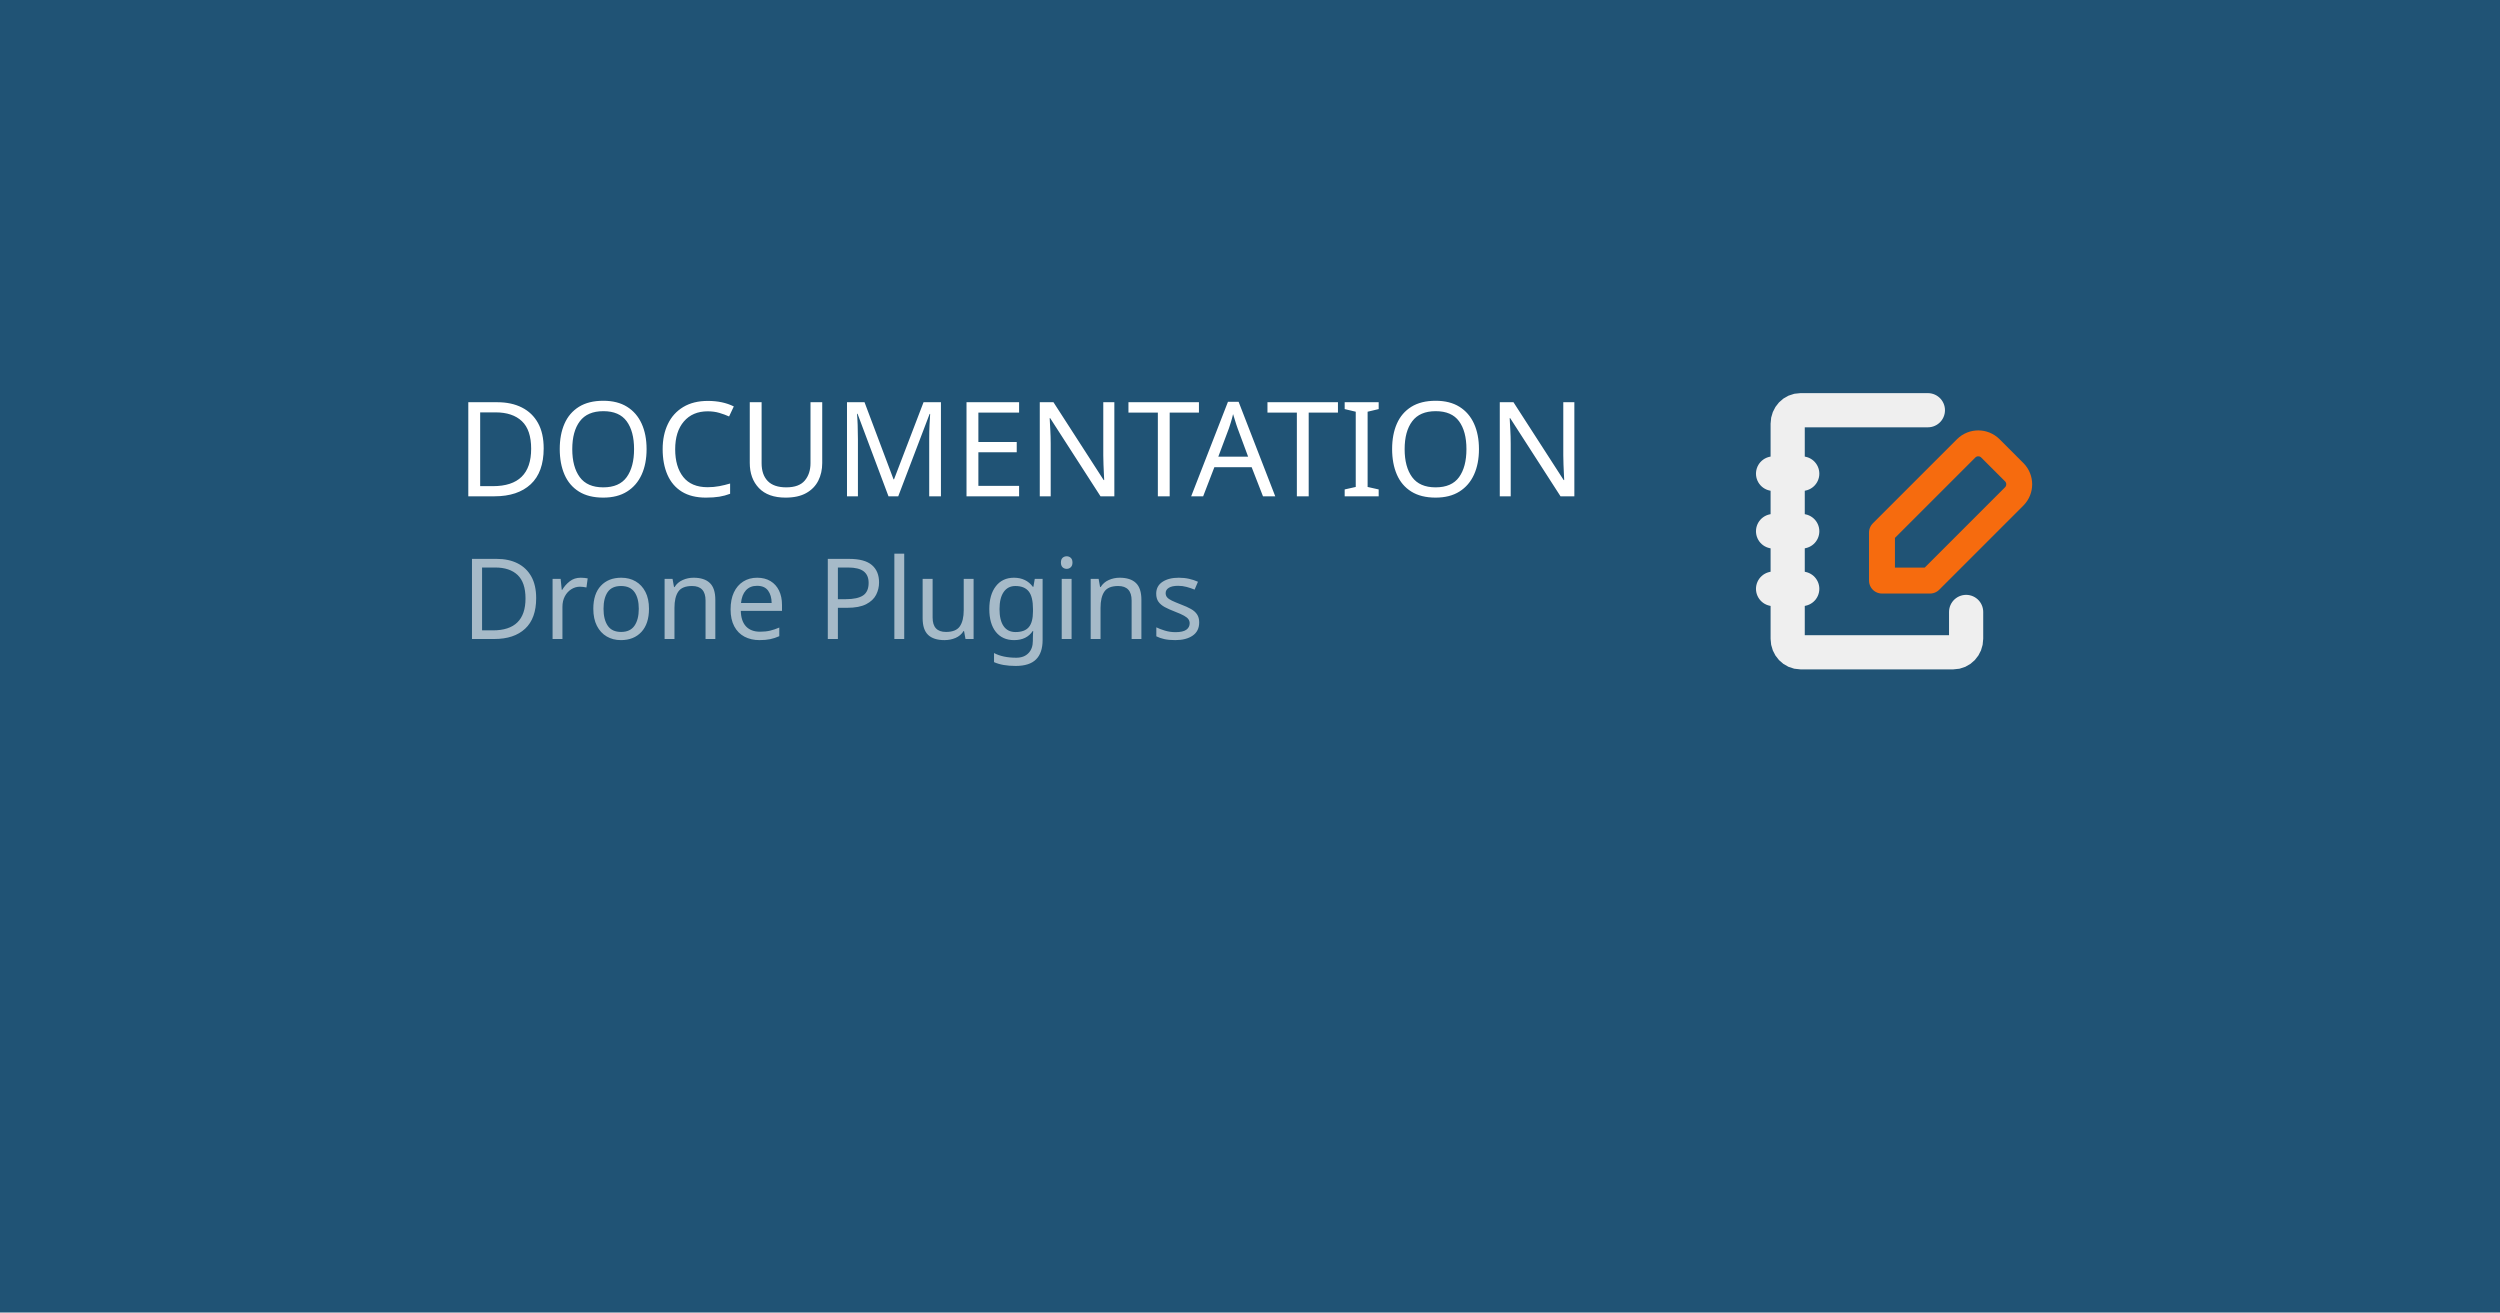
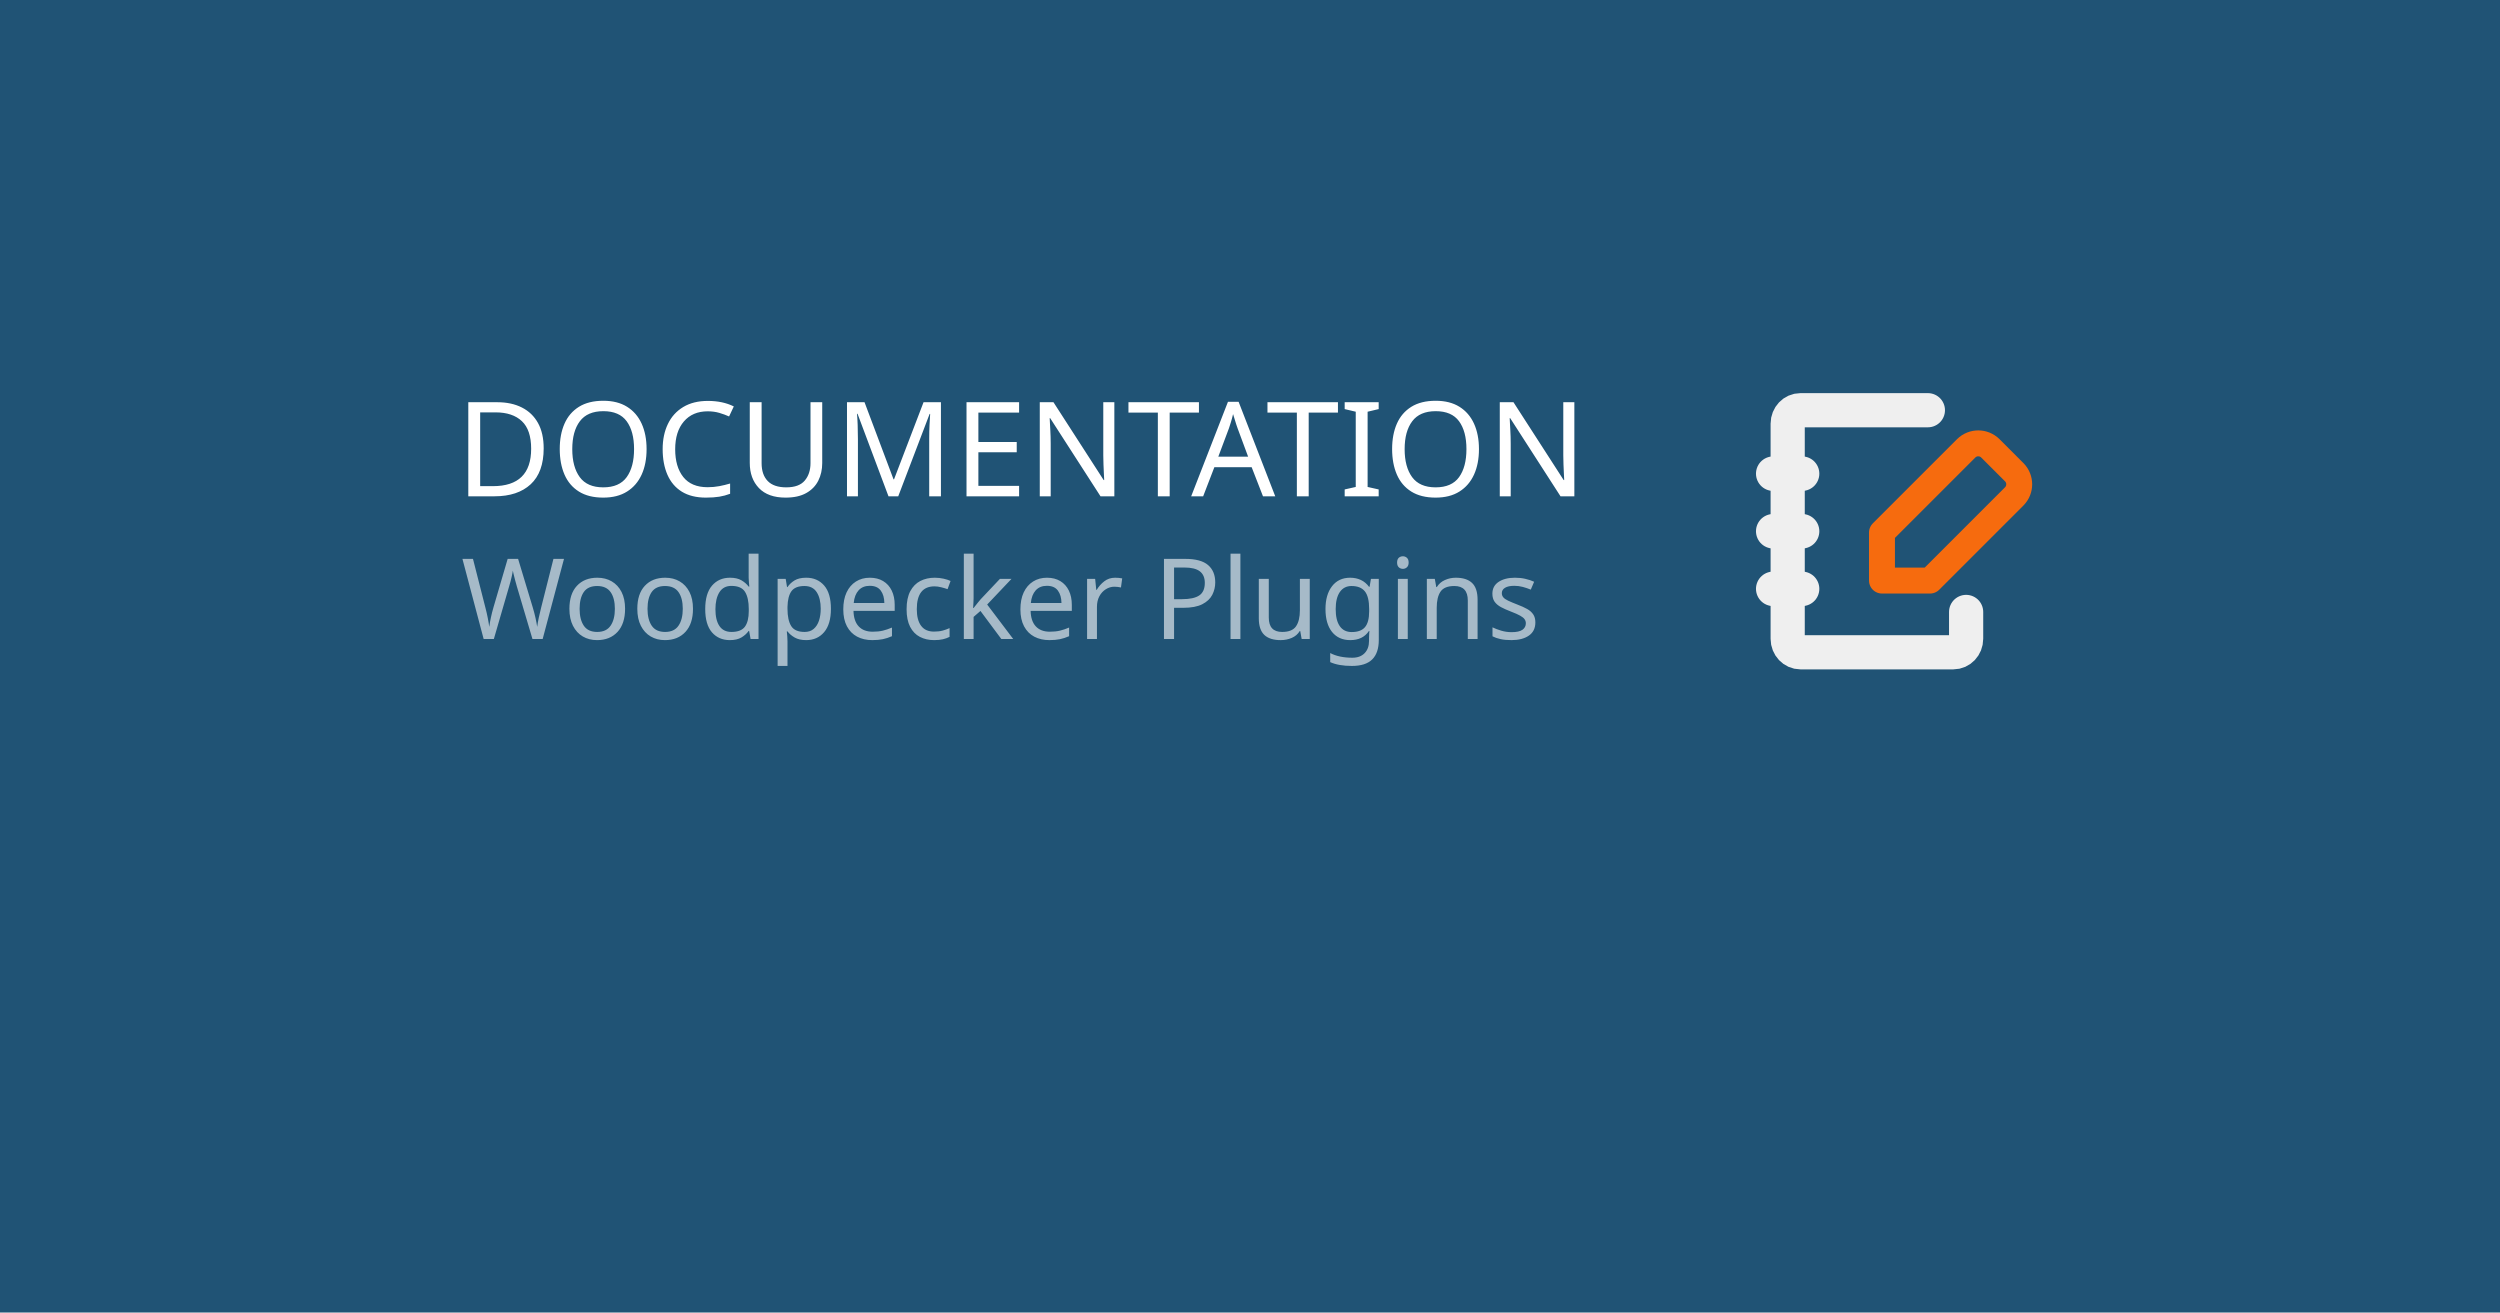
<svg xmlns="http://www.w3.org/2000/svg" id="Layer_1" data-name="Layer 1" viewBox="0 0 1200 630" version="1.1" width="1200" height="630">
  <defs id="defs4">
    <style id="style2">.cls-1{fill:#00101a;}.cls-2{fill:#fff;}</style>
    <clipPath clipPathUnits="userSpaceOnUse" id="clipPath1799">
      <path fill="#000000" d="m 27.466,513.842 a 22.747,22.747 0 1 1 0,9.099 H -173.166 v -9.099 z M 755.384,732.217 a 22.747,22.747 0 1 1 0,9.099 H 199.892 V 732.217 Z M 1018.344,522.941 a 22.747,22.747 0 1 1 0,-9.099 h 191.533 v 9.099 z m 0,72.792 a 22.747,22.747 0 1 1 0,-9.099 h 191.533 v 9.099 z m 28.207,-518.641 a 22.747,22.747 0 1 1 0,9.099 H 654.385 a 22.747,22.747 0 1 1 0,-9.099 z M -118.117,-141.284 a 22.747,22.747 0 1 1 0,9.099 h -55.049 v -9.099 z M 727.177,13.398 a 22.747,22.747 0 1 1 0,-9.099 h 392.166 a 22.747,22.747 0 1 1 0,9.099 z M 1000.601,-450.194 a 22.747,22.747 0 1 1 -9.099,0 v -55.049 h 9.099 z M 709.434,496.099 a 22.747,22.747 0 1 1 -9.099,0 V 249.517 a 22.747,22.747 0 1 1 9.099,0 z m 218.375,-901.708 v 264.325 h 282.068 v 9.099 H 918.71 v -273.424 a 22.747,22.747 0 1 1 9.099,0 z m 72.792,72.792 V -214.076 h 209.276 v 9.099 H 991.502 v -127.841 a 22.747,22.747 0 1 1 9.099,0 z M 418.267,103.933 v 337.117 h 72.792 v 55.049 a 22.747,22.747 0 1 1 -9.099,0 V 450.149 H 409.168 V 103.933 a 22.747,22.747 0 1 1 9.099,0 z M 391.425,4.299 a 22.747,22.747 0 1 1 0,9.099 H 345.475 V 231.774 H 217.635 a 22.747,22.747 0 1 1 0,-9.099 H 336.376 V 4.299 Z m -28.207,591.433 a 22.747,22.747 0 1 1 0,-9.099 H 627.543 V 249.517 a 22.747,22.747 0 1 1 9.099,0 V 595.732 Z M 290.426,304.565 a 22.747,22.747 0 1 1 0,-9.099 h 55.049 v 218.375 h 45.95 a 22.747,22.747 0 1 1 0,9.099 H 336.376 V 304.565 Z m -163.327,482.7 a 22.747,22.747 0 1 1 -9.099,0 v -45.95 H 54.308 V 877.8 H 45.209 V 732.217 h 81.891 z m 773.867,-491.799 a 22.747,22.747 0 1 1 0,9.099 h -45.95 V 732.217 h 218.375 v 145.584 h -9.099 V 741.316 H 845.919 V 295.466 Z M 1018.344,158.982 a 22.747,22.747 0 1 1 0,-9.099 h 55.049 V 350.515 a 22.747,22.747 0 1 1 -9.099,0 V 158.982 Z M 727.177,595.732 a 22.747,22.747 0 1 1 0,-9.099 h 45.95 V 222.675 h 72.792 V 158.982 H 654.385 a 22.747,22.747 0 1 1 0,-9.099 h 200.632 v 81.891 H 782.226 v 363.959 z m 392.166,-955.392 a 22.747,22.747 0 1 1 0,9.099 h -55.049 v -154.682 h 9.099 v 145.584 z M 272.683,-41.651 V 158.982 H 72.051 a 22.747,22.747 0 1 1 0,-9.099 H 263.585 V -41.651 a 22.747,22.747 0 1 1 9.099,0 z M 72.051,-350.561 a 22.747,22.747 0 1 1 0,-9.099 H 190.793 v -145.584 h 9.099 v 154.682 z m 273.424,17.743 v 127.841 H 199.892 V 86.19 h -55.049 a 22.747,22.747 0 1 1 0,-9.099 h 45.95 V -214.076 h 145.584 v -118.742 a 22.747,22.747 0 1 1 9.099,0 z m -55.049,200.632 a 22.747,22.747 0 1 1 0,-9.099 h 118.742 v -191.533 a 22.747,22.747 0 1 1 9.099,0 v 200.632 z m 72.792,-291.167 a 22.747,22.747 0 1 1 0,-9.099 h 127.841 v 200.632 a 22.747,22.747 0 1 1 -9.099,0 V -423.352 Z M 828.176,805.009 a 22.747,22.747 0 1 1 0,9.099 H 272.683 v 63.693 h -9.099 v -72.792 z m 99.634,-628.284 v 45.95 h 72.792 v 154.682 h -72.792 v 282.068 h 218.375 v 218.375 h -9.099 V 668.524 H 918.71 V 368.258 H 991.502 V 231.774 h -72.792 v -55.049 a 22.747,22.747 0 1 1 9.099,0 z M 72.051,-423.352 a 22.747,22.747 0 1 1 0,-9.099 h 45.95 v -63.693 H 45.209 v -9.099 h 81.891 v 81.891 z M 581.593,-277.769 a 22.747,22.747 0 1 1 0,-9.099 h 118.742 v -218.375 h 227.474 v 9.099 H 709.434 v 218.375 z M 363.218,-496.144 a 22.752,22.752 0 0 1 -44.585,-9.099 h 9.417 a 13.648,13.648 0 1 0 25.75,0 h 282.841 v 154.682 h -81.891 v -55.049 a 22.747,22.747 0 1 1 9.099,0 v 45.95 h 63.693 v -136.485 z m 0,436.751 a 22.747,22.747 0 1 1 0,-9.099 h 86.895 L 595.697,-214.076 h 177.43 v -191.533 a 22.747,22.747 0 1 1 9.099,0 v 200.632 H 599.473 L 453.889,-59.394 Z m 127.841,409.909 a 22.747,22.747 0 1 1 -9.099,0 V 2.434 L 625.678,-141.284 h 220.241 v -264.325 a 22.747,22.747 0 1 1 9.099,0 v 273.424 H 629.409 L 491.059,6.165 Z m 72.792,145.584 a 22.747,22.747 0 1 1 -9.099,0 V 43.379 L 666.623,-68.492 h 525.511 a 22.747,22.747 0 0 1 17.743,-17.743 v 9.417 a 13.648,13.648 0 0 0 0,25.75 v 9.417 A 22.747,22.747 0 0 1 1192.134,-59.394 H 670.354 L 563.851,47.11 Z M -91.275,204.932 a 22.747,22.747 0 1 1 -9.099,0 V 188.963 L 118.001,-29.412 V -286.868 h 145.584 v -218.375 h 9.099 v 227.474 H 127.1 V -25.682 L -91.275,192.693 Z M 54.308,-260.026 V -62.078 L -164.067,156.298 v 284.752 h 118.742 a 22.747,22.747 0 1 1 0,9.099 H -173.166 V 152.567 L 45.209,-65.808 v -194.218 a 22.747,22.747 0 1 1 9.099,0 z m -72.792,72.792 v 88.76 L -173.166,56.209 V 43.379 L -27.583,-102.204 v -85.03 a 22.747,22.747 0 1 1 9.099,0 z m -99.634,-172.425 a 22.747,22.747 0 1 1 0,9.099 h -12.238 l -42.811,42.811 v -12.784 l 39.08,-39.126 z m 1209.253,81.891 a 22.747,22.747 0 1 1 0,-9.099 h 85.03 l 33.712,-33.712 v 12.83 l -29.981,29.981 z m -72.792,727.918 a 22.747,22.747 0 1 1 0,-9.099 h 118.742 V 116.171 l 72.792,-72.792 V 56.209 L 1146.185,119.902 V 450.149 Z M 72.051,595.732 a 22.747,22.747 0 1 1 0,-9.099 H 118.001 V 483.861 L 11.498,377.357 h -85.03 a 22.747,22.747 0 1 1 0,-9.099 H 15.228 L 127.1,480.13 v 115.602 z m 683.333,63.693 a 22.747,22.747 0 1 1 0,9.099 H 263.585 V 411.023 L 84.335,231.774 H -0.741 a 22.747,22.747 0 1 1 0,-9.099 H 87.974 l 184.709,184.709 v 252.041 z m -683.333,9.099 a 22.747,22.747 0 1 1 0,-9.099 H 190.793 V 447.465 L 47.893,304.565 H -73.532 a 22.747,22.747 0 1 1 0,-9.099 H 51.624 L 199.892,443.734 V 668.524 Z M -18.484,-324.174 v 7.325 l -111.872,111.872 h -42.811 v -9.099 h 39.08 l 106.503,-106.503 v -184.664 h 9.099 z M -164.067,860.057 a 22.747,22.747 0 0 1 17.743,17.743 h -9.417 a 13.648,13.648 0 0 0 -17.425,-8.326 V 659.425 h 81.891 v 218.375 h -9.099 V 668.524 h -63.693 z M -18.484,591.183 v 286.618 h -9.099 V 595.732 H -173.166 v -9.099 h 154.683 z m -77.341,-1014.535 h -77.341 v -9.099 h 72.792 v -72.792 h 9.099 v 81.891 z m 1242.009,-9.099 h 63.693 v 9.099 h -72.792 v -81.891 h 9.099 z M 1000.601,809.558 v 68.242 h -9.099 v -63.693 h -63.693 v 63.693 h -9.099 v -72.792 h 81.891 z M -173.166,-86.235 a 22.838,22.838 0 0 1 27.297,22.292 22.747,22.747 0 0 1 -27.297,22.292 v -9.417 a 13.648,13.648 0 1 0 0,-25.75 z M 190.793,732.217 h 9.099 v 145.584 h -9.099 z m 172.425,145.584 h -9.417 a 13.648,13.648 0 0 0 -25.75,0 h -9.417 a 22.747,22.747 0 0 1 44.585,0 z M -146.324,-505.243 a 22.838,22.838 0 0 1 -26.842,26.842 v -9.417 a 13.648,13.648 0 0 0 17.425,-17.425 z m 1338.459,0 h 9.418 a 13.648,13.648 0 0 0 8.325,17.425 v 9.417 a 22.747,22.747 0 0 1 -17.743,-26.842 z m 17.743,1365.3 v 9.417 a 13.648,13.648 0 0 0 -8.325,8.326 h -9.418 a 22.747,22.747 0 0 1 17.743,-17.743 z M 268.134,-50.295 a 13.648,13.648 0 1 0 0,-27.297 13.648,13.648 0 0 0 0,27.297 z m 0,-72.792 a 13.648,13.648 0 1 0 0,-27.297 13.648,13.648 0 0 0 0,27.297 z m 72.792,72.792 a 13.648,13.648 0 1 0 0,-27.297 13.648,13.648 0 0 0 0,27.297 z m 72.792,72.792 a 13.648,13.648 0 1 0 0,-27.297 13.648,13.648 0 0 0 0,27.297 z m 0,72.792 a 13.648,13.648 0 1 0 0,-27.297 13.648,13.648 0 0 0 0,27.297 z M 195.342,240.873 a 13.648,13.648 0 1 0 0,-27.297 13.648,13.648 0 0 0 0,27.297 z m 72.792,72.792 a 13.648,13.648 0 1 0 0,-27.297 13.648,13.648 0 0 0 0,27.297 z m 145.584,218.375 a 13.648,13.648 0 1 0 0,-27.297 13.648,13.648 0 0 0 0,27.297 z m -72.792,72.792 a 13.648,13.648 0 1 0 0,-27.297 13.648,13.648 0 0 0 0,27.297 z m 145.584,-72.792 a 13.648,13.648 0 1 0 0,-27.297 13.648,13.648 0 0 0 0,27.297 z m 0,-145.584 a 13.648,13.648 0 1 0 0,-27.297 13.648,13.648 0 0 0 0,27.297 z m 72.792,145.584 a 13.648,13.648 0 1 0 0,-27.297 13.648,13.648 0 0 0 0,27.297 z m 145.584,72.792 a 13.648,13.648 0 1 0 0,-27.297 13.648,13.648 0 0 0 0,27.297 z m 0,-72.792 a 13.648,13.648 0 1 0 0,-27.297 13.648,13.648 0 0 0 0,27.297 z M 632.093,240.873 a 13.648,13.648 0 1 0 0,-27.297 13.648,13.648 0 0 0 0,27.297 z m 72.792,0 a 13.648,13.648 0 1 0 0,-27.297 13.648,13.648 0 0 0 0,27.297 z m 72.792,436.751 a 13.648,13.648 0 1 0 0,-27.297 13.648,13.648 0 0 0 0,27.297 z m 0,72.792 a 13.648,13.648 0 1 0 0,-27.297 13.648,13.648 0 0 0 0,27.297 z m 72.792,72.792 a 13.648,13.648 0 1 0 0,-27.297 13.648,13.648 0 0 0 0,27.297 z m 72.792,-655.126 a 13.648,13.648 0 1 0 0,-27.297 13.648,13.648 0 0 0 0,27.297 z m 0,145.584 a 13.648,13.648 0 1 0 0,-27.297 13.648,13.648 0 0 0 0,27.297 z M 996.052,168.081 a 13.648,13.648 0 1 0 0,-27.297 13.648,13.648 0 0 0 0,27.297 z m 72.792,-72.792 a 13.648,13.648 0 1 0 0,-27.297 13.648,13.648 0 0 0 0,27.297 z m -436.751,0 a 13.648,13.648 0 1 0 0,-27.297 13.648,13.648 0 0 0 0,27.297 z m 0,72.792 a 13.648,13.648 0 1 0 0,-27.297 13.648,13.648 0 0 0 0,27.297 z M 704.885,22.497 a 13.648,13.648 0 1 0 0,-27.297 13.648,13.648 0 0 0 0,27.297 z m 436.751,0 a 13.648,13.648 0 1 0 0,-27.297 13.648,13.648 0 0 0 0,27.297 z m -72.792,-291.167 a 13.648,13.648 0 1 0 0,-27.297 13.648,13.648 0 0 0 0,27.297 z m 72.792,-72.792 a 13.648,13.648 0 1 0 0,-27.297 13.648,13.648 0 0 0 0,27.297 z m -145.584,0 a 13.648,13.648 0 1 0 0,-27.297 13.648,13.648 0 0 0 0,27.297 z m 0,-72.792 a 13.648,13.648 0 1 0 0,-27.297 13.648,13.648 0 0 0 0,27.297 z m -72.792,0 a 13.648,13.648 0 1 0 0,-27.297 13.648,13.648 0 0 0 0,27.297 z m -72.792,0 a 13.648,13.648 0 1 0 0,-27.297 13.648,13.648 0 0 0 0,27.297 z m -72.792,0 a 13.648,13.648 0 1 0 0,-27.297 13.648,13.648 0 0 0 0,27.297 z m -727.918,72.792 a 13.648,13.648 0 1 0 0,-27.297 13.648,13.648 0 0 0 0,27.297 z m -145.584,0 a 13.648,13.648 0 1 0 0,-27.297 13.648,13.648 0 0 0 0,27.297 z m 145.584,72.792 a 13.648,13.648 0 1 0 0,-27.297 13.648,13.648 0 0 0 0,27.297 z m -72.792,72.792 a 13.648,13.648 0 1 0 0,-27.297 13.648,13.648 0 0 0 0,27.297 z m 72.792,-218.375 a 13.648,13.648 0 1 0 0,-27.297 13.648,13.648 0 0 0 0,27.297 z m 0,1091.876 a 13.648,13.648 0 1 0 0,-27.297 13.648,13.648 0 0 0 0,27.297 z M 122.55,823.207 a 13.648,13.648 0 1 0 0,-27.297 13.648,13.648 0 0 0 0,27.297 z M 49.759,532.04 a 13.648,13.648 0 1 0 0,-27.297 13.648,13.648 0 0 0 0,27.297 z m 0,72.792 a 13.648,13.648 0 1 0 0,-27.297 13.648,13.648 0 0 0 0,27.297 z M -23.033,459.248 a 13.648,13.648 0 1 0 0,-27.297 13.648,13.648 0 0 0 0,27.297 z M 340.926,-341.462 a 13.648,13.648 0 1 0 0,-27.297 13.648,13.648 0 0 0 0,27.297 z m 72.792,0 a 13.648,13.648 0 1 0 0,-27.297 13.648,13.648 0 0 0 0,27.297 z m -72.792,-72.792 a 13.648,13.648 0 1 0 0,-27.297 13.648,13.648 0 0 0 0,27.297 z m 145.584,218.375 a 13.648,13.648 0 1 0 0,-27.297 13.648,13.648 0 0 0 0,27.297 z m 72.792,-72.792 a 13.648,13.648 0 1 0 0,-27.297 13.648,13.648 0 0 0 0,27.297 z m 0,-145.584 a 13.648,13.648 0 1 0 0,-27.297 13.648,13.648 0 0 0 0,27.297 z m 509.542,800.709 a 13.648,13.648 0 1 0 0,-27.297 13.648,13.648 0 0 0 0,27.297 z m -72.792,72.792 a 13.648,13.648 0 1 0 0,-27.297 13.648,13.648 0 0 0 0,27.297 z m 0,72.792 a 13.648,13.648 0 1 0 0,-27.297 13.648,13.648 0 0 0 0,27.297 z m 0,72.792 a 13.648,13.648 0 1 0 0,-27.297 13.648,13.648 0 0 0 0,27.297 z M -95.825,313.664 a 13.648,13.648 0 1 0 0,-27.297 13.648,13.648 0 0 0 0,27.297 z m 0,72.792 a 13.648,13.648 0 1 0 0,-27.297 13.648,13.648 0 0 0 0,27.297 z m 0,-145.584 a 13.648,13.648 0 1 0 0,-27.297 13.648,13.648 0 0 0 0,27.297 z m 72.792,0 a 13.648,13.648 0 1 0 0,-27.297 13.648,13.648 0 0 0 0,27.297 z M -95.825,-123.086 a 13.648,13.648 0 1 0 0,-27.297 13.648,13.648 0 0 0 0,27.297 z M 49.759,168.081 a 13.648,13.648 0 1 0 0,-27.297 13.648,13.648 0 0 0 0,27.297 z M 122.55,95.289 a 13.648,13.648 0 1 0 0,-27.297 13.648,13.648 0 0 0 0,27.297 z" id="path1801" style="stroke-width:4.549" />
    </clipPath>
    <clipPath clipPathUnits="userSpaceOnUse" id="clipPath3096">
      <path id="path3098" clip-path="url(#clipPath1799)" style="fill:#000080;fill-opacity:1;stroke-width:39.897;stroke-linecap:round;stroke-linejoin:round" d="m 947.516,476.039 v 72.334 H 1200 v -72.334 z" transform="translate(40,38)" />
    </clipPath>
    <clipPath clipPathUnits="userSpaceOnUse" id="clipPath11455">
      <g id="g11465">
        <rect style="fill:#00003a;fill-opacity:0.3;stroke-width:39.897;stroke-linecap:round;stroke-linejoin:round" id="rect11457" width="1200" height="630" x="0" y="0" clip-path="url(#clipPath3096)" transform="translate(0,24)" />
        <path id="path11459" clip-path="url(#clipPath1799)" style="fill:#00003a;fill-opacity:0.3;stroke-width:39.897;stroke-linecap:round;stroke-linejoin:round" d="M 947.516,476.039 H 1200 V 34.957 h -89.529 V 411.455 H 947.516 Z" transform="translate(0,62)" />
        <path id="path11461" clip-path="url(#clipPath1799)" style="fill:#00003a;fill-opacity:0.3;stroke-width:39.897;stroke-linecap:round;stroke-linejoin:round" d="M 0,358.018 V 630 H 157.232 V 472.873 a 134.153,103.638 0 0 1 -15.551,-6.559 134.153,103.638 0 0 1 -15.324,-8.861 134.153,103.638 0 0 1 -13.533,-10.455 134.153,103.638 0 0 1 -11.471,-11.838 134.153,103.638 0 0 1 -9.174,-12.979 134.153,103.638 0 0 1 -6.689,-13.855 134.153,103.638 0 0 1 -4.068,-14.447 134.153,103.638 0 0 1 -1.365,-14.75 134.153,103.638 0 0 1 1.365,-14.75 134.153,103.638 0 0 1 1.791,-6.361 z" transform="translate(0,4)" />
        <path id="path11463" clip-path="url(#clipPath1799)" style="fill:#00003a;fill-opacity:0.3;stroke-width:39.897;stroke-linecap:round;stroke-linejoin:round" d="m 131.762,0 a 239.72,233.912 0 0 1 -0.066,0.172 239.72,233.912 0 0 1 -16.391,29.291 239.72,233.912 0 0 1 -20.498,26.719 239.72,233.912 0 0 1 -24.186,23.6 239.72,233.912 0 0 1 -27.381,20 A 239.72,233.912 0 0 1 13.223,115.775 239.72,233.912 0 0 1 0,120.588 v 65.227 H 304.621 V 0 Z" transform="translate(35.04877,-42)" />
      </g>
    </clipPath>
  </defs>
  <rect style="fill:#205375;fill-opacity:1;stroke-width:39.897;stroke-linecap:round;stroke-linejoin:round" id="rect889" width="1200" height="630" x="0" y="0" />
  <g id="g1907" transform="translate(8.211416,-60)">
    <g id="g953" transform="translate(-2.657529)">
      <g id="g16237" transform="matrix(0.8784479,0,0,0.8784479,15.29069,29.91791)">
        <text xml:space="preserve" style="font-size:61.333px;line-height:1.25;font-family:sans-serif;fill:#ffffff;fill-opacity:0.6" x="228.214" y="383.405" id="text21171">
-           <tspan id="tspan21169" x="228.214" y="383.405" style="font-style:normal;font-variant:normal;font-weight:normal;font-stretch:normal;font-size:61.333px;font-family:Metropolis;-inkscape-font-specification:Metropolis;fill:#ffffff;fill-opacity:0.6">Drone Plugins</tspan>
+           <tspan id="tspan21169" x="228.214" y="383.405" style="font-style:normal;font-variant:normal;font-weight:normal;font-stretch:normal;font-size:61.333px;font-family:Metropolis;-inkscape-font-specification:Metropolis;fill:#ffffff;fill-opacity:0.6">Woodpecker Plugins</tspan>
        </text>
        <text xml:space="preserve" style="font-size:72px;line-height:1.25;font-family:sans-serif" x="225.174" y="305.432" id="text21171-6">
          <tspan id="tspan21169-2" x="225.174" y="305.432" style="font-style:normal;font-variant:normal;font-weight:normal;font-stretch:normal;font-size:72px;font-family:Metropolis;-inkscape-font-specification:Metropolis;fill:#ffffff">DOCUMENTATION</tspan>
        </text>
      </g>
    </g>
    <g id="g1507" transform="matrix(6.910266,0,0,6.910266,832.5861,242.9605)">
      <path id="secondary-3" d="M 18.244,6.33 16.575,4.661 a 1.192,1.192 0 0 0 -1.669,0 L 9.052,10.514 v 3.338 h 3.338 l 5.854,-5.854 a 1.192,1.192 0 0 0 0,-1.669 z" style="fill:none;stroke:#f66b0e;stroke-width:1.8;stroke-linecap:round;stroke-linejoin:round;stroke-dasharray:none;stroke-opacity:1" />
      <path id="primary-6" d="m 14.897,16.03 v 1.868 a 0.885,0.934 0 0 1 -0.885,0.934 H 3.387 A 0.885,0.934 0 0 1 2.502,17.898 V 2.952 A 0.885,0.934 0 0 1 3.387,2.018 h 8.854" style="fill:none;stroke:#efefef;stroke-width:2.374;stroke-linecap:round;stroke-linejoin:round;stroke-dasharray:none;stroke-opacity:1" />
      <path id="primary-2-7" data-name="primary" d="m 1.5,6.425 h 2 m -2,4 h 2 m -2,4 h 2" style="fill:none;stroke:#efefef;stroke-width:2.4;stroke-linecap:round;stroke-linejoin:round;stroke-dasharray:none;stroke-opacity:1" />
    </g>
  </g>
</svg>
